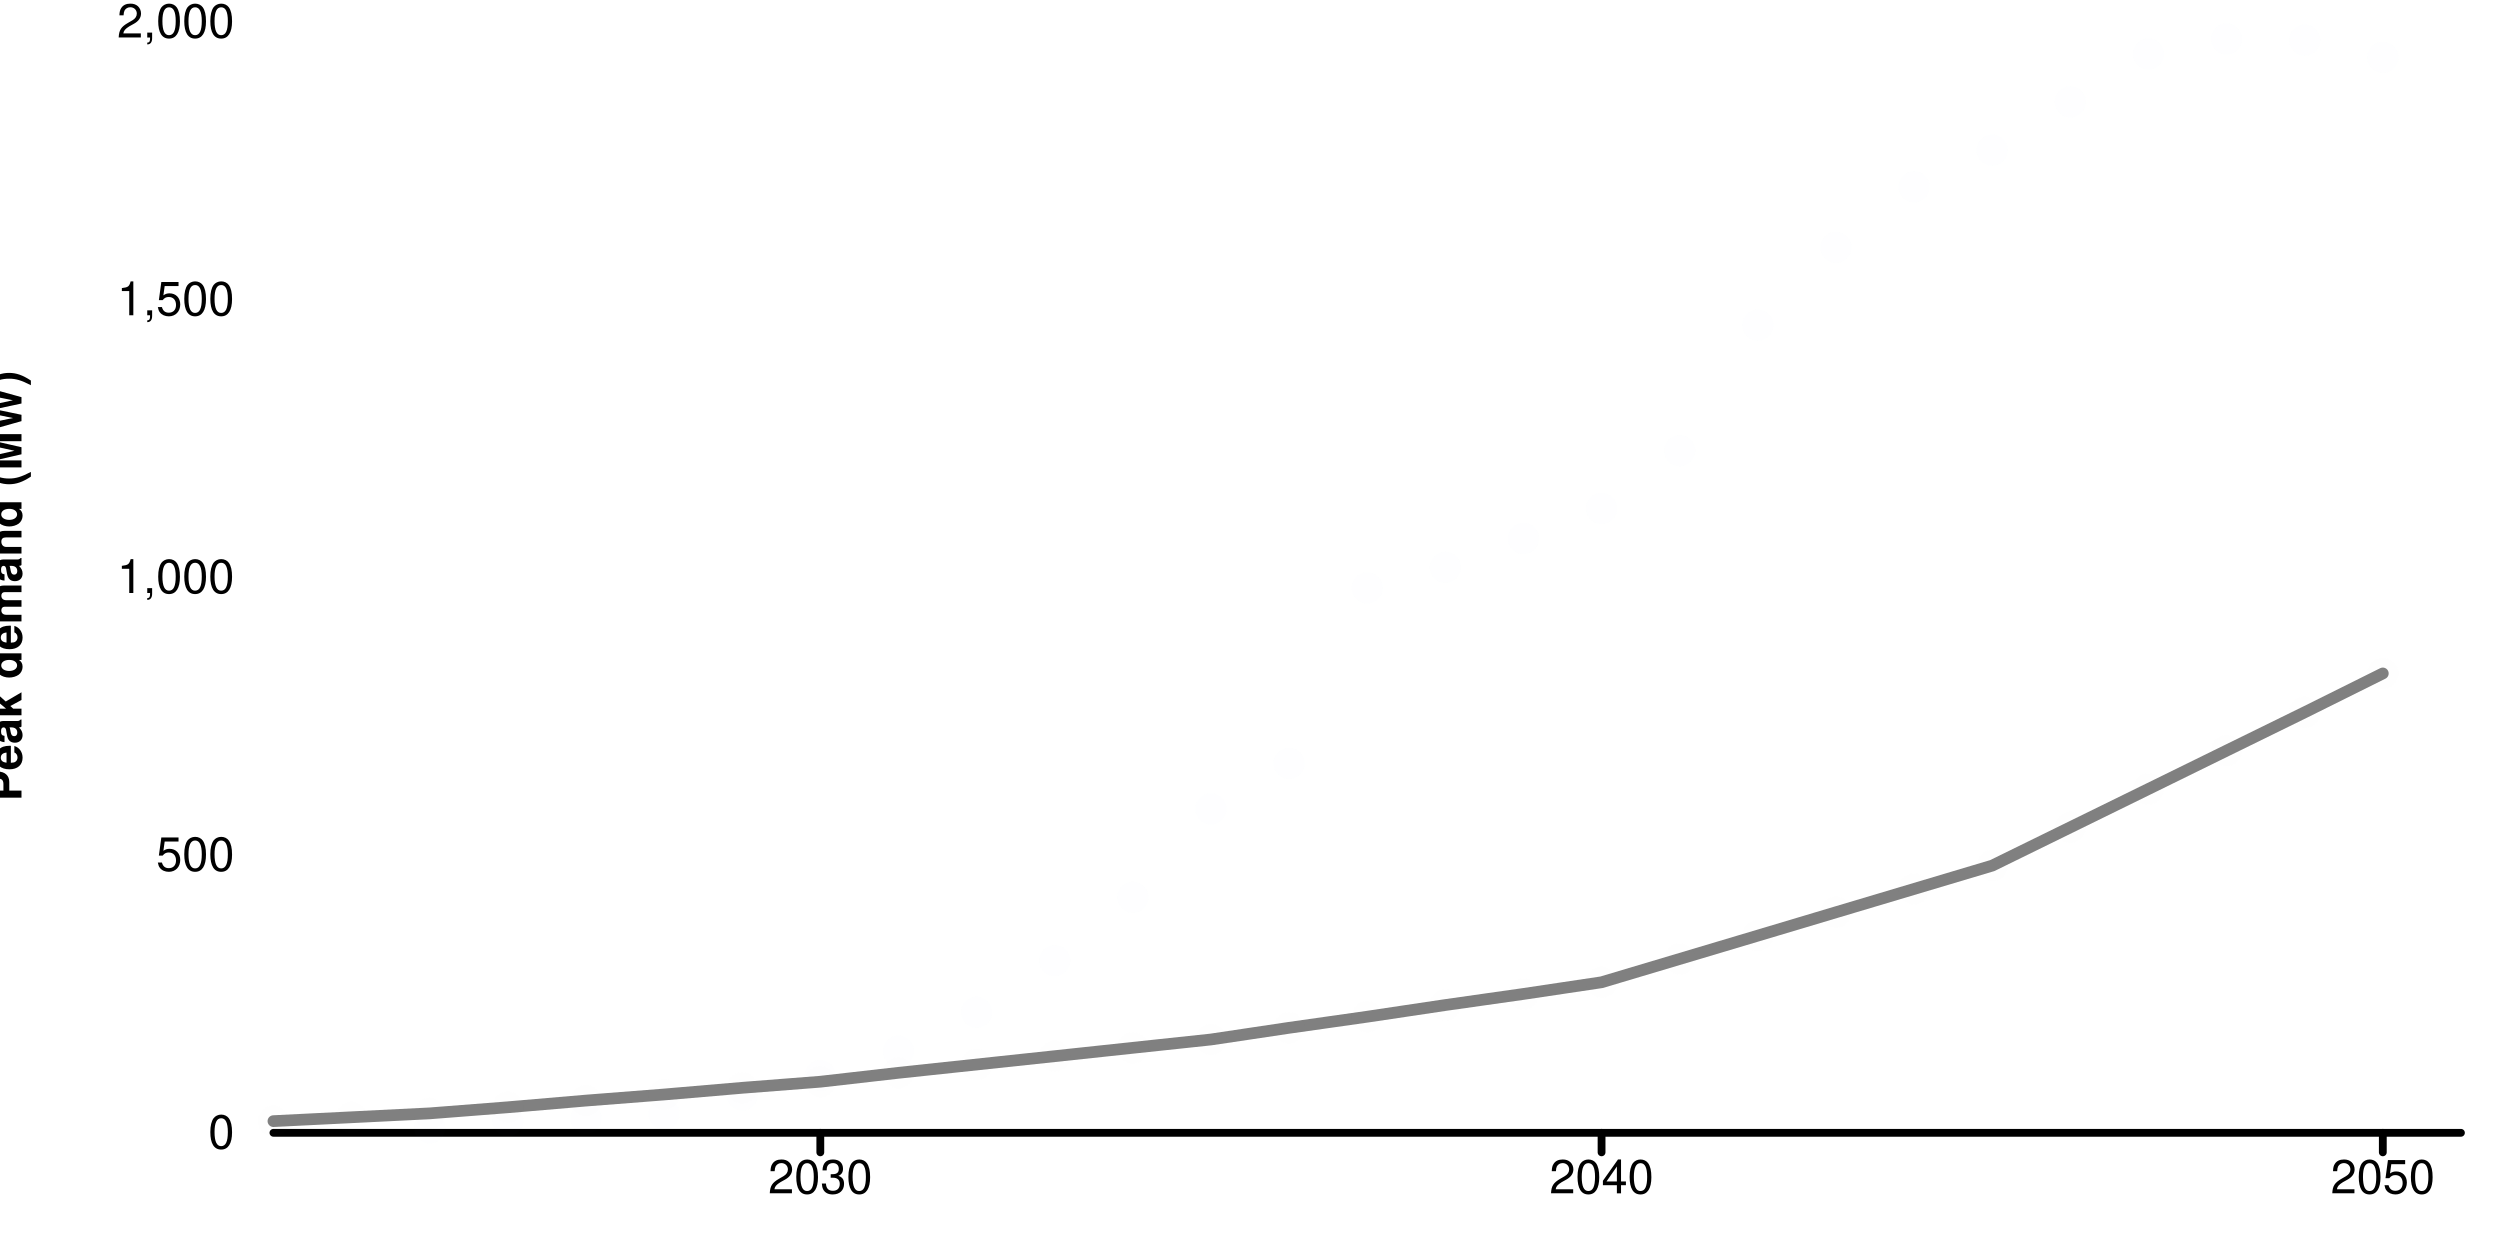
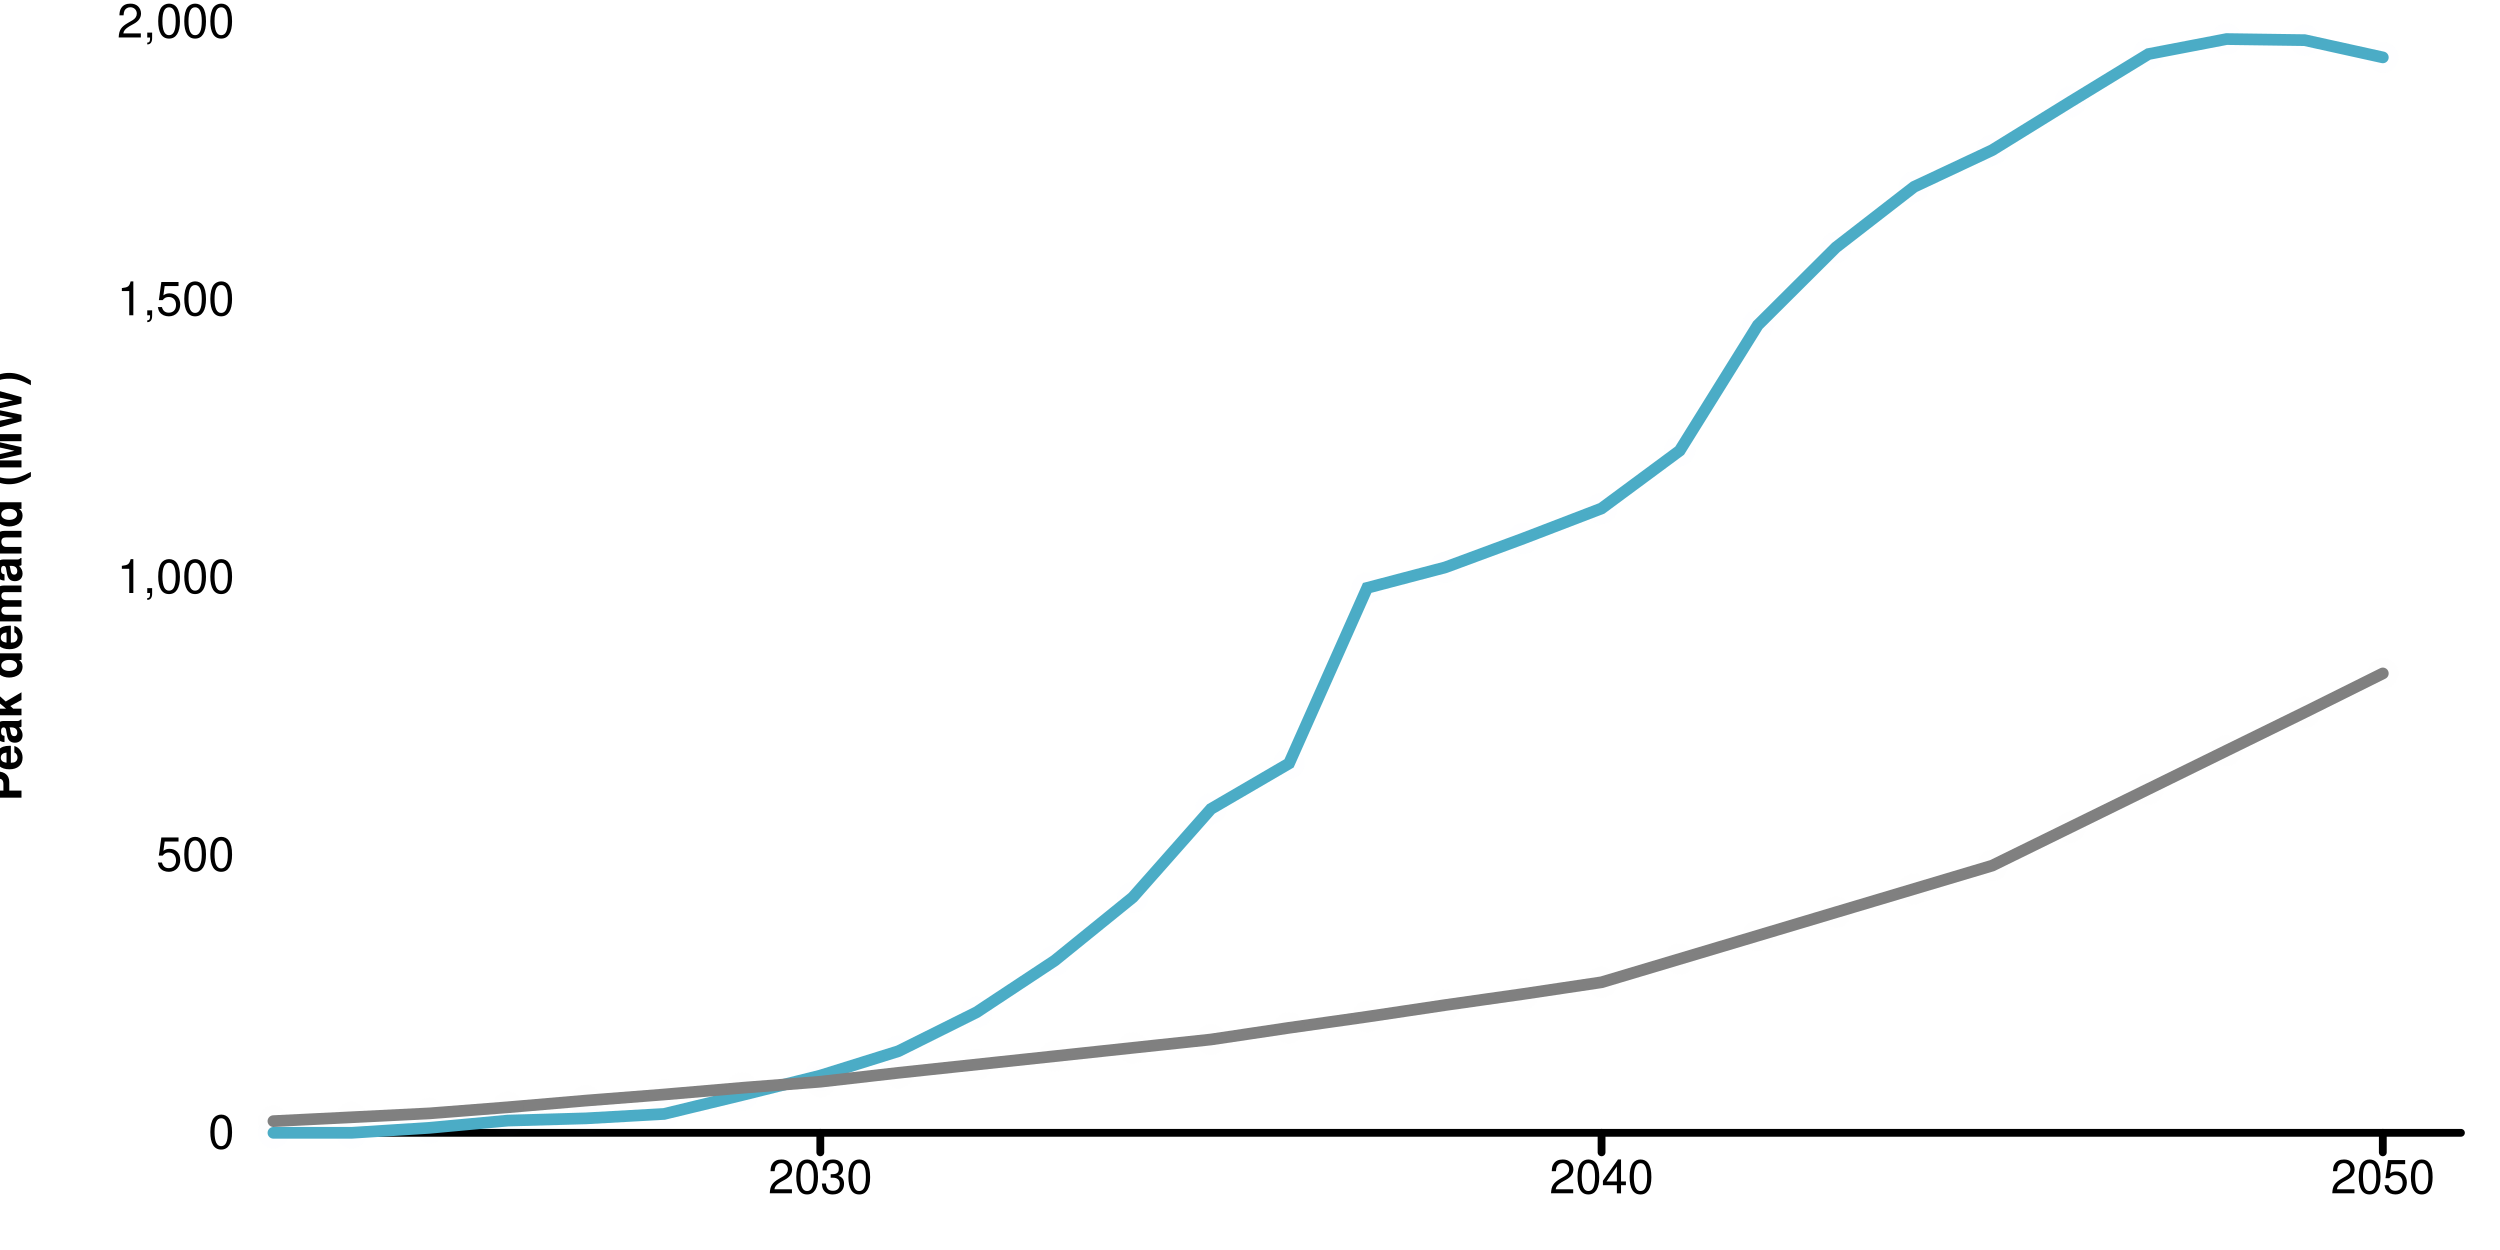
<svg xmlns="http://www.w3.org/2000/svg" width="640" height="320" viewBox="0 0 640 320" preserveAspectRatio="xMinYMin meet" overflow="visible" class="oi-chart-main" data-type="line-chart">
  <defs>
    <style>
	.series path.line { fill-opacity: 0; }
	.series path.line.dotted { stroke-dasharray: 12 20 }
	.series:hover path.line, .series.on path.line { stroke-width: 5; }
	.series .marker { opacity:0.01; }
	.series:hover .marker, .series.active .marker, .series .marker.selected { opacity:1!important; }
	.series .marker:hover, .series .marker.on { r: 6px!important; fill: black; }
	.grid { font-family: "Helvetica Neue",Helvetica,Arial,"Lucida Grande",sans-serif; }
	.grid line { stroke: rgb(0,0,0); stroke-width: 2; stroke-linecap: round; }
	.grid.grid-x text { text-anchor: middle; dominant-baseline: hanging; transform: translateY(10px); }
	.grid.grid-y text { text-anchor: end; dominant-baseline: middle; transform: translateX(-10px); }
	</style>
  </defs>
  <g class="grid grid-y">
    <line x1="70" y1="290" x2="630" y2="290" data-left="70" />
    <text x="70" y="290" text-anchor="end">0</text>
    <text x="70" y="218.898" text-anchor="end">500</text>
    <text x="70" y="147.796" text-anchor="end">1,000</text>
    <text x="70" y="76.694" text-anchor="end">1,500</text>
    <text x="70" y="5.592" text-anchor="end">2,000</text>
    <text style="text-anchor:middle;dominant-baseline:hanging;font-weight:bold;transform: translateY(150px) rotate(-90deg);">Peak demand (MW)</text>
  </g>
  <g class="grid grid-x">
    <line class="tick" x1="210" y1="290" x2="210" y2="295" />
    <text x="210" y="290" text-anchor="middle">2030</text>
    <line class="tick" x1="410" y1="290" x2="410" y2="295" />
    <text x="410" y="290" text-anchor="middle">2040</text>
    <line class="tick" x1="610" y1="290" x2="610" y2="295" />
    <text x="610" y="290" text-anchor="middle">2050</text>
    <text style="text-anchor:middle;dominant-baseline:hanging;font-weight:bold;transform: translateY(150px) rotate(-90deg);" />
  </g>
  <g class="data-layer" role="table">
    <g data-scenario="electrolysers" class="series series-1" tabindex="0" role="row" aria-label="Series: Electrolysers" data-series="1">
-       <path d="L 110.00,288.72L 130.00,286.87L 150.00,286.30L 170.00,285.17L 190.00,280.33L 210.00,275.35L 230.00,269.10L 250.00,259.14L 270.00,245.92L 290.00,229.71L 310.00,207.09L 330.00,195.43L 350.00,150.50L 370.00,145.24L 390.00,137.84L 410.00,130.16L 430.00,115.37L 450.00,83.24L 470.00,63.33L 490.00,47.83L 510.00,38.44L 530.00,26.07L 550.00,13.84L 570.00,10.00L 590.00,10.28L 610.00,14.69" id="Electrolysers" class="line" stroke="#4BACC6" stroke-width="3" stroke-linecap="round" />
+       <path d="M 70.00,290.00L 90.00,290.00L 110.00,288.72L 130.00,286.87L 150.00,286.30L 170.00,285.17L 190.00,280.33L 210.00,275.35L 230.00,269.10L 250.00,259.14L 270.00,245.92L 290.00,229.71L 310.00,207.09L 330.00,195.43L 350.00,150.50L 370.00,145.24L 390.00,137.84L 410.00,130.16L 430.00,115.37L 450.00,83.24L 470.00,63.33L 490.00,47.83L 510.00,38.44L 530.00,26.07L 550.00,13.84L 570.00,10.00L 590.00,10.28L 610.00,14.69" id="Electrolysers" class="line" stroke="#4BACC6" stroke-width="3" stroke-linecap="round" />
+       <circle class="marker" cx="70.00" cy="290.00" data-y="0" data-x="2023" data-i="0" data-series="1" r="4" fill="#4BACC6" roll="cell" />
+       <circle class="marker" cx="90.00" cy="290.00" data-y="0" data-x="2024" data-i="1" data-series="1" r="4" fill="#4BACC6" roll="cell" />
      <circle class="marker" cx="110.00" cy="288.72" data-y="9" data-x="2025" data-i="2" data-series="1" r="4" fill="#4BACC6" roll="cell" />
      <circle class="marker" cx="130.00" cy="286.87" data-y="22" data-x="2026" data-i="3" data-series="1" r="4" fill="#4BACC6" roll="cell" />
      <circle class="marker" cx="150.00" cy="286.30" data-y="26" data-x="2027" data-i="4" data-series="1" r="4" fill="#4BACC6" roll="cell" />
      <circle class="marker" cx="170.00" cy="285.17" data-y="34" data-x="2028" data-i="5" data-series="1" r="4" fill="#4BACC6" roll="cell" />
      <circle class="marker" cx="190.00" cy="280.33" data-y="68" data-x="2029" data-i="6" data-series="1" r="4" fill="#4BACC6" roll="cell" />
      <circle class="marker" cx="210.00" cy="275.35" data-y="103" data-x="2030" data-i="7" data-series="1" r="4" fill="#4BACC6" roll="cell" />
      <circle class="marker" cx="230.00" cy="269.10" data-y="147" data-x="2031" data-i="8" data-series="1" r="4" fill="#4BACC6" roll="cell" />
      <circle class="marker" cx="250.00" cy="259.14" data-y="217" data-x="2032" data-i="9" data-series="1" r="4" fill="#4BACC6" roll="cell" />
      <circle class="marker" cx="270.00" cy="245.92" data-y="310" data-x="2033" data-i="10" data-series="1" r="4" fill="#4BACC6" roll="cell" />
      <circle class="marker" cx="290.00" cy="229.71" data-y="424" data-x="2034" data-i="11" data-series="1" r="4" fill="#4BACC6" roll="cell" />
      <circle class="marker" cx="310.00" cy="207.09" data-y="583" data-x="2035" data-i="12" data-series="1" r="4" fill="#4BACC6" roll="cell" />
      <circle class="marker" cx="330.00" cy="195.43" data-y="665" data-x="2036" data-i="13" data-series="1" r="4" fill="#4BACC6" roll="cell" />
      <circle class="marker" cx="350.00" cy="150.50" data-y="981" data-x="2037" data-i="14" data-series="1" r="4" fill="#4BACC6" roll="cell" />
      <circle class="marker" cx="370.00" cy="145.24" data-y="1018" data-x="2038" data-i="15" data-series="1" r="4" fill="#4BACC6" roll="cell" />
      <circle class="marker" cx="390.00" cy="137.84" data-y="1070" data-x="2039" data-i="16" data-series="1" r="4" fill="#4BACC6" roll="cell" />
      <circle class="marker" cx="410.00" cy="130.16" data-y="1124" data-x="2040" data-i="17" data-series="1" r="4" fill="#4BACC6" roll="cell" />
      <circle class="marker" cx="430.00" cy="115.37" data-y="1228" data-x="2041" data-i="18" data-series="1" r="4" fill="#4BACC6" roll="cell" />
      <circle class="marker" cx="450.00" cy="83.24" data-y="1454" data-x="2042" data-i="19" data-series="1" r="4" fill="#4BACC6" roll="cell" />
      <circle class="marker" cx="470.00" cy="63.33" data-y="1594" data-x="2043" data-i="20" data-series="1" r="4" fill="#4BACC6" roll="cell" />
      <circle class="marker" cx="490.00" cy="47.83" data-y="1703" data-x="2044" data-i="21" data-series="1" r="4" fill="#4BACC6" roll="cell" />
      <circle class="marker" cx="510.00" cy="38.44" data-y="1769" data-x="2045" data-i="22" data-series="1" r="4" fill="#4BACC6" roll="cell" />
      <circle class="marker" cx="530.00" cy="26.07" data-y="1856" data-x="2046" data-i="23" data-series="1" r="4" fill="#4BACC6" roll="cell" />
      <circle class="marker" cx="550.00" cy="13.84" data-y="1942" data-x="2047" data-i="24" data-series="1" r="4" fill="#4BACC6" roll="cell" />
      <circle class="marker" cx="570.00" cy="10.00" data-y="1969" data-x="2048" data-i="25" data-series="1" r="4" fill="#4BACC6" roll="cell" />
      <circle class="marker" cx="590.00" cy="10.28" data-y="1967" data-x="2049" data-i="26" data-series="1" r="4" fill="#4BACC6" roll="cell" />
      <circle class="marker" cx="610.00" cy="14.69" data-y="1936" data-x="2050" data-i="27" data-series="1" r="4" fill="#4BACC6" roll="cell" />
    </g>
    <g data-scenario="large-industry-fuel-switching" class="series series-2" tabindex="0" role="row" aria-label="Series: Large industry Fuel Switching" data-series="2">
      <path d="M 70.00,287.01L 90.00,286.02L 110.00,285.02L 130.00,283.46L 150.00,281.75L 170.00,280.19L 190.00,278.48L 210.00,276.92L 230.00,274.64L 250.00,272.51L 270.00,270.38L 290.00,268.24L 310.00,266.11L 330.00,263.12L 350.00,260.28L 370.00,257.29L 390.00,254.45L 410.00,251.46L 430.00,245.49L 450.00,239.52L 470.00,233.54L 490.00,227.57L 510.00,221.60L 530.00,211.79L 550.00,201.98L 570.00,192.16L 590.00,182.35L 610.00,172.40" id="Large industry Fuel Switching" class="line" stroke="#808080" stroke-width="3" stroke-linecap="round" />
      <circle class="marker" cx="70.00" cy="287.01" data-y="21" data-x="2023" data-i="0" data-series="2" r="4" fill="#808080" roll="cell" />
      <circle class="marker" cx="90.00" cy="286.02" data-y="28" data-x="2024" data-i="1" data-series="2" r="4" fill="#808080" roll="cell" />
      <circle class="marker" cx="110.00" cy="285.02" data-y="35" data-x="2025" data-i="2" data-series="2" r="4" fill="#808080" roll="cell" />
      <circle class="marker" cx="130.00" cy="283.46" data-y="46" data-x="2026" data-i="3" data-series="2" r="4" fill="#808080" roll="cell" />
      <circle class="marker" cx="150.00" cy="281.75" data-y="58" data-x="2027" data-i="4" data-series="2" r="4" fill="#808080" roll="cell" />
      <circle class="marker" cx="170.00" cy="280.19" data-y="69" data-x="2028" data-i="5" data-series="2" r="4" fill="#808080" roll="cell" />
      <circle class="marker" cx="190.00" cy="278.48" data-y="81" data-x="2029" data-i="6" data-series="2" r="4" fill="#808080" roll="cell" />
      <circle class="marker" cx="210.00" cy="276.92" data-y="92" data-x="2030" data-i="7" data-series="2" r="4" fill="#808080" roll="cell" />
      <circle class="marker" cx="230.00" cy="274.64" data-y="108" data-x="2031" data-i="8" data-series="2" r="4" fill="#808080" roll="cell" />
      <circle class="marker" cx="250.00" cy="272.51" data-y="123" data-x="2032" data-i="9" data-series="2" r="4" fill="#808080" roll="cell" />
      <circle class="marker" cx="270.00" cy="270.38" data-y="138" data-x="2033" data-i="10" data-series="2" r="4" fill="#808080" roll="cell" />
      <circle class="marker" cx="290.00" cy="268.24" data-y="153" data-x="2034" data-i="11" data-series="2" r="4" fill="#808080" roll="cell" />
      <circle class="marker" cx="310.00" cy="266.11" data-y="168" data-x="2035" data-i="12" data-series="2" r="4" fill="#808080" roll="cell" />
      <circle class="marker" cx="330.00" cy="263.12" data-y="189" data-x="2036" data-i="13" data-series="2" r="4" fill="#808080" roll="cell" />
      <circle class="marker" cx="350.00" cy="260.28" data-y="209" data-x="2037" data-i="14" data-series="2" r="4" fill="#808080" roll="cell" />
      <circle class="marker" cx="370.00" cy="257.29" data-y="230" data-x="2038" data-i="15" data-series="2" r="4" fill="#808080" roll="cell" />
      <circle class="marker" cx="390.00" cy="254.45" data-y="250" data-x="2039" data-i="16" data-series="2" r="4" fill="#808080" roll="cell" />
      <circle class="marker" cx="410.00" cy="251.46" data-y="271" data-x="2040" data-i="17" data-series="2" r="4" fill="#808080" roll="cell" />
      <circle class="marker" cx="430.00" cy="245.49" data-y="313" data-x="2041" data-i="18" data-series="2" r="4" fill="#808080" roll="cell" />
      <circle class="marker" cx="450.00" cy="239.52" data-y="355" data-x="2042" data-i="19" data-series="2" r="4" fill="#808080" roll="cell" />
      <circle class="marker" cx="470.00" cy="233.54" data-y="397" data-x="2043" data-i="20" data-series="2" r="4" fill="#808080" roll="cell" />
      <circle class="marker" cx="490.00" cy="227.57" data-y="439" data-x="2044" data-i="21" data-series="2" r="4" fill="#808080" roll="cell" />
      <circle class="marker" cx="510.00" cy="221.60" data-y="481" data-x="2045" data-i="22" data-series="2" r="4" fill="#808080" roll="cell" />
      <circle class="marker" cx="530.00" cy="211.79" data-y="550" data-x="2046" data-i="23" data-series="2" r="4" fill="#808080" roll="cell" />
      <circle class="marker" cx="550.00" cy="201.98" data-y="619" data-x="2047" data-i="24" data-series="2" r="4" fill="#808080" roll="cell" />
      <circle class="marker" cx="570.00" cy="192.16" data-y="688" data-x="2048" data-i="25" data-series="2" r="4" fill="#808080" roll="cell" />
      <circle class="marker" cx="590.00" cy="182.35" data-y="757" data-x="2049" data-i="26" data-series="2" r="4" fill="#808080" roll="cell" />
      <circle class="marker" cx="610.00" cy="172.40" data-y="827" data-x="2050" data-i="27" data-series="2" r="4" fill="#808080" roll="cell" />
    </g>
  </g>
</svg>
